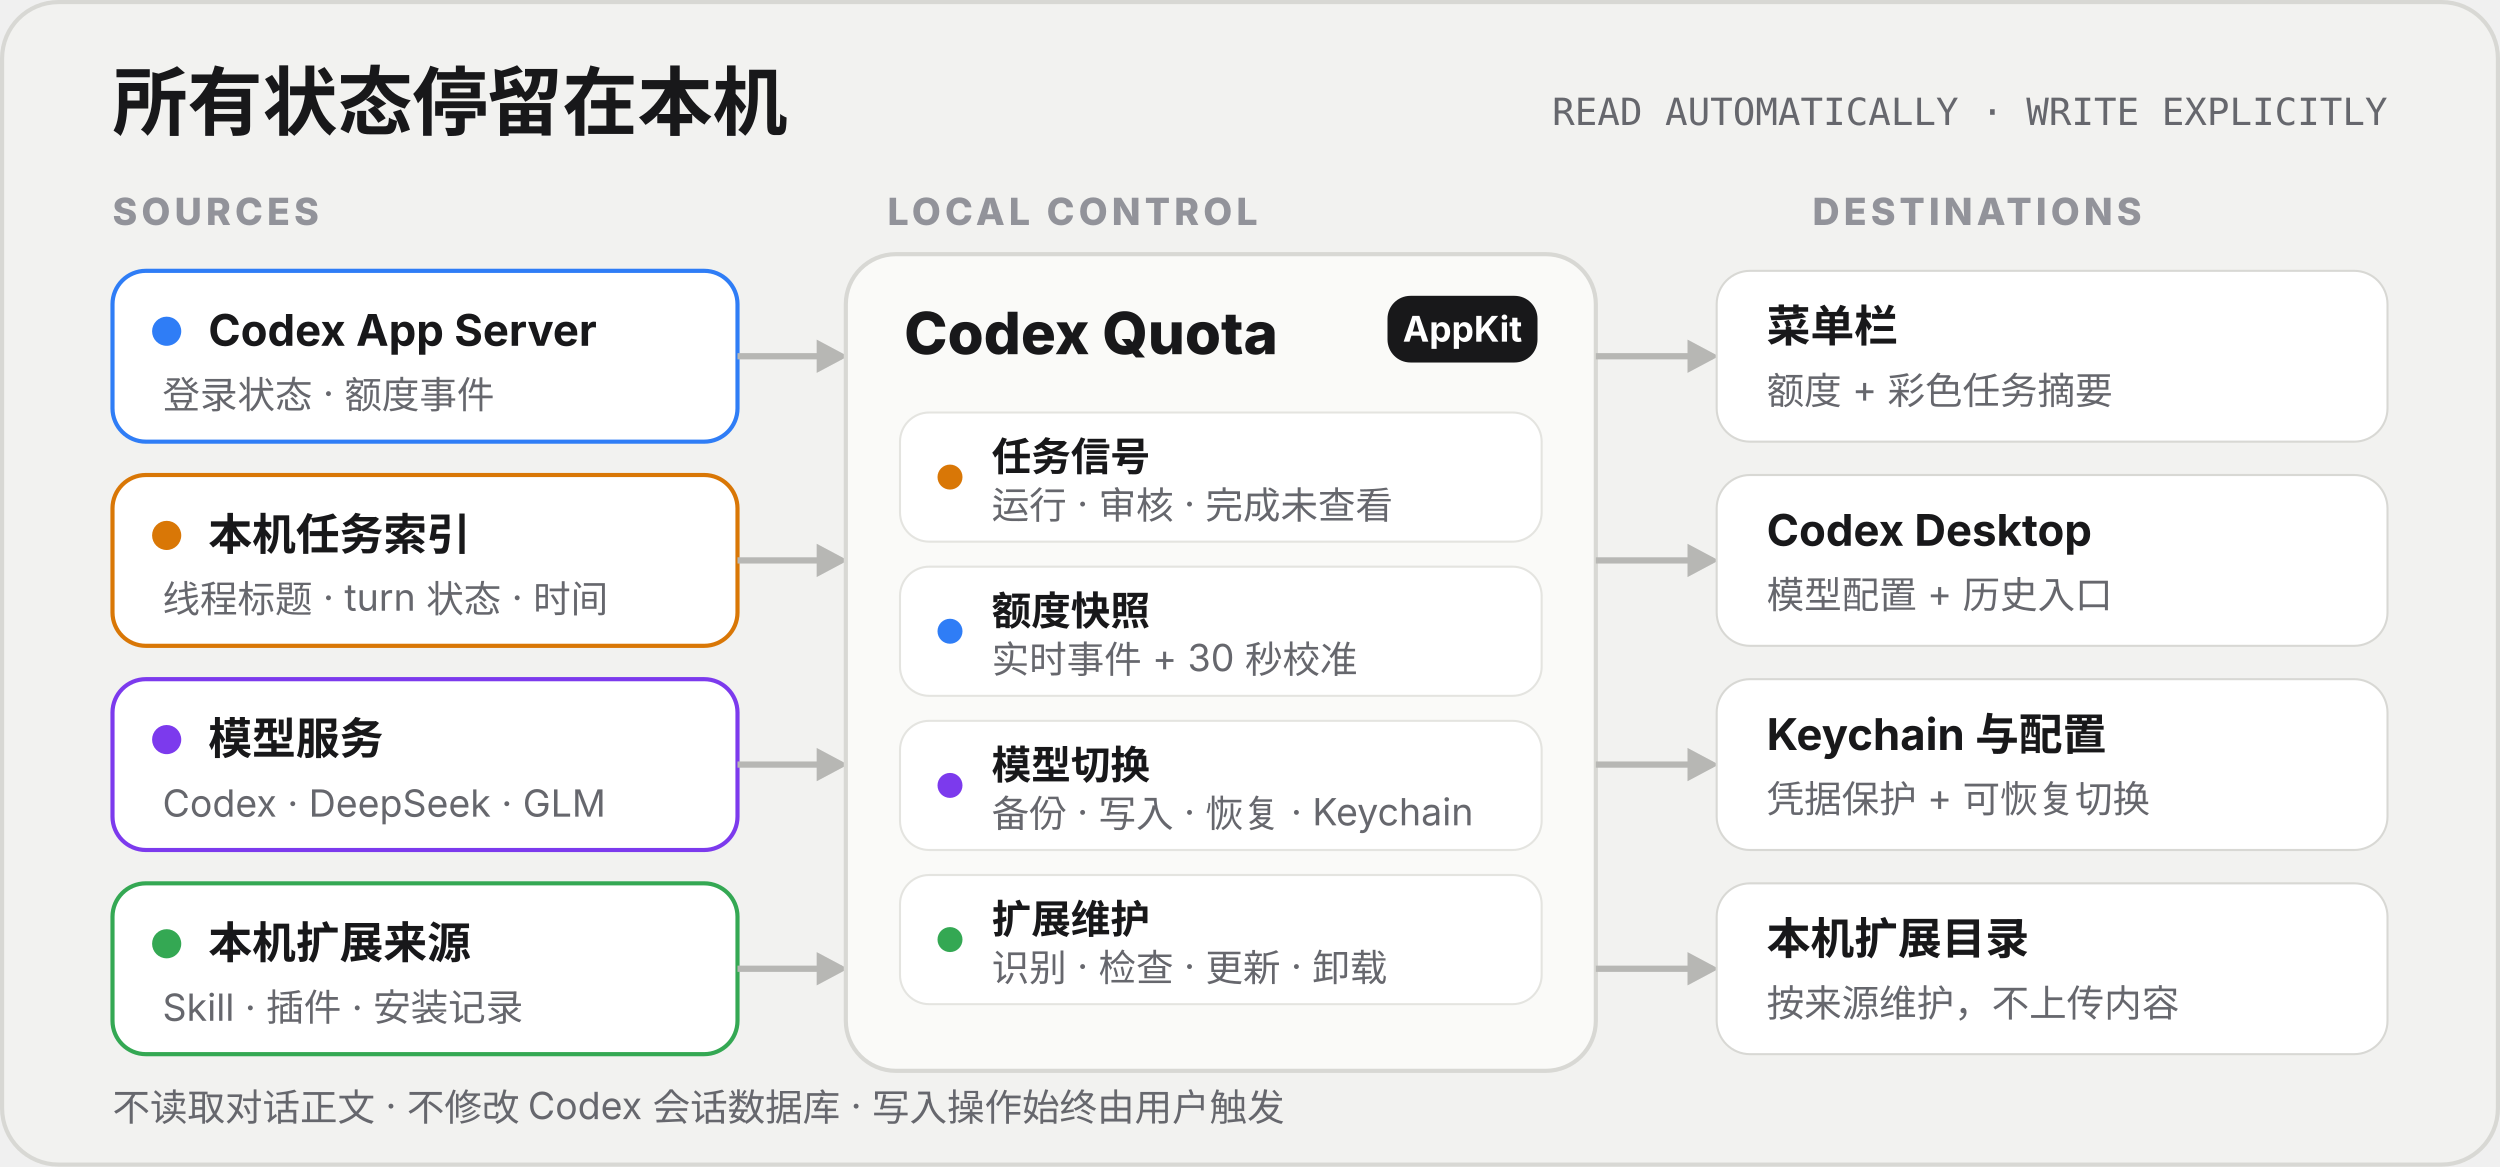
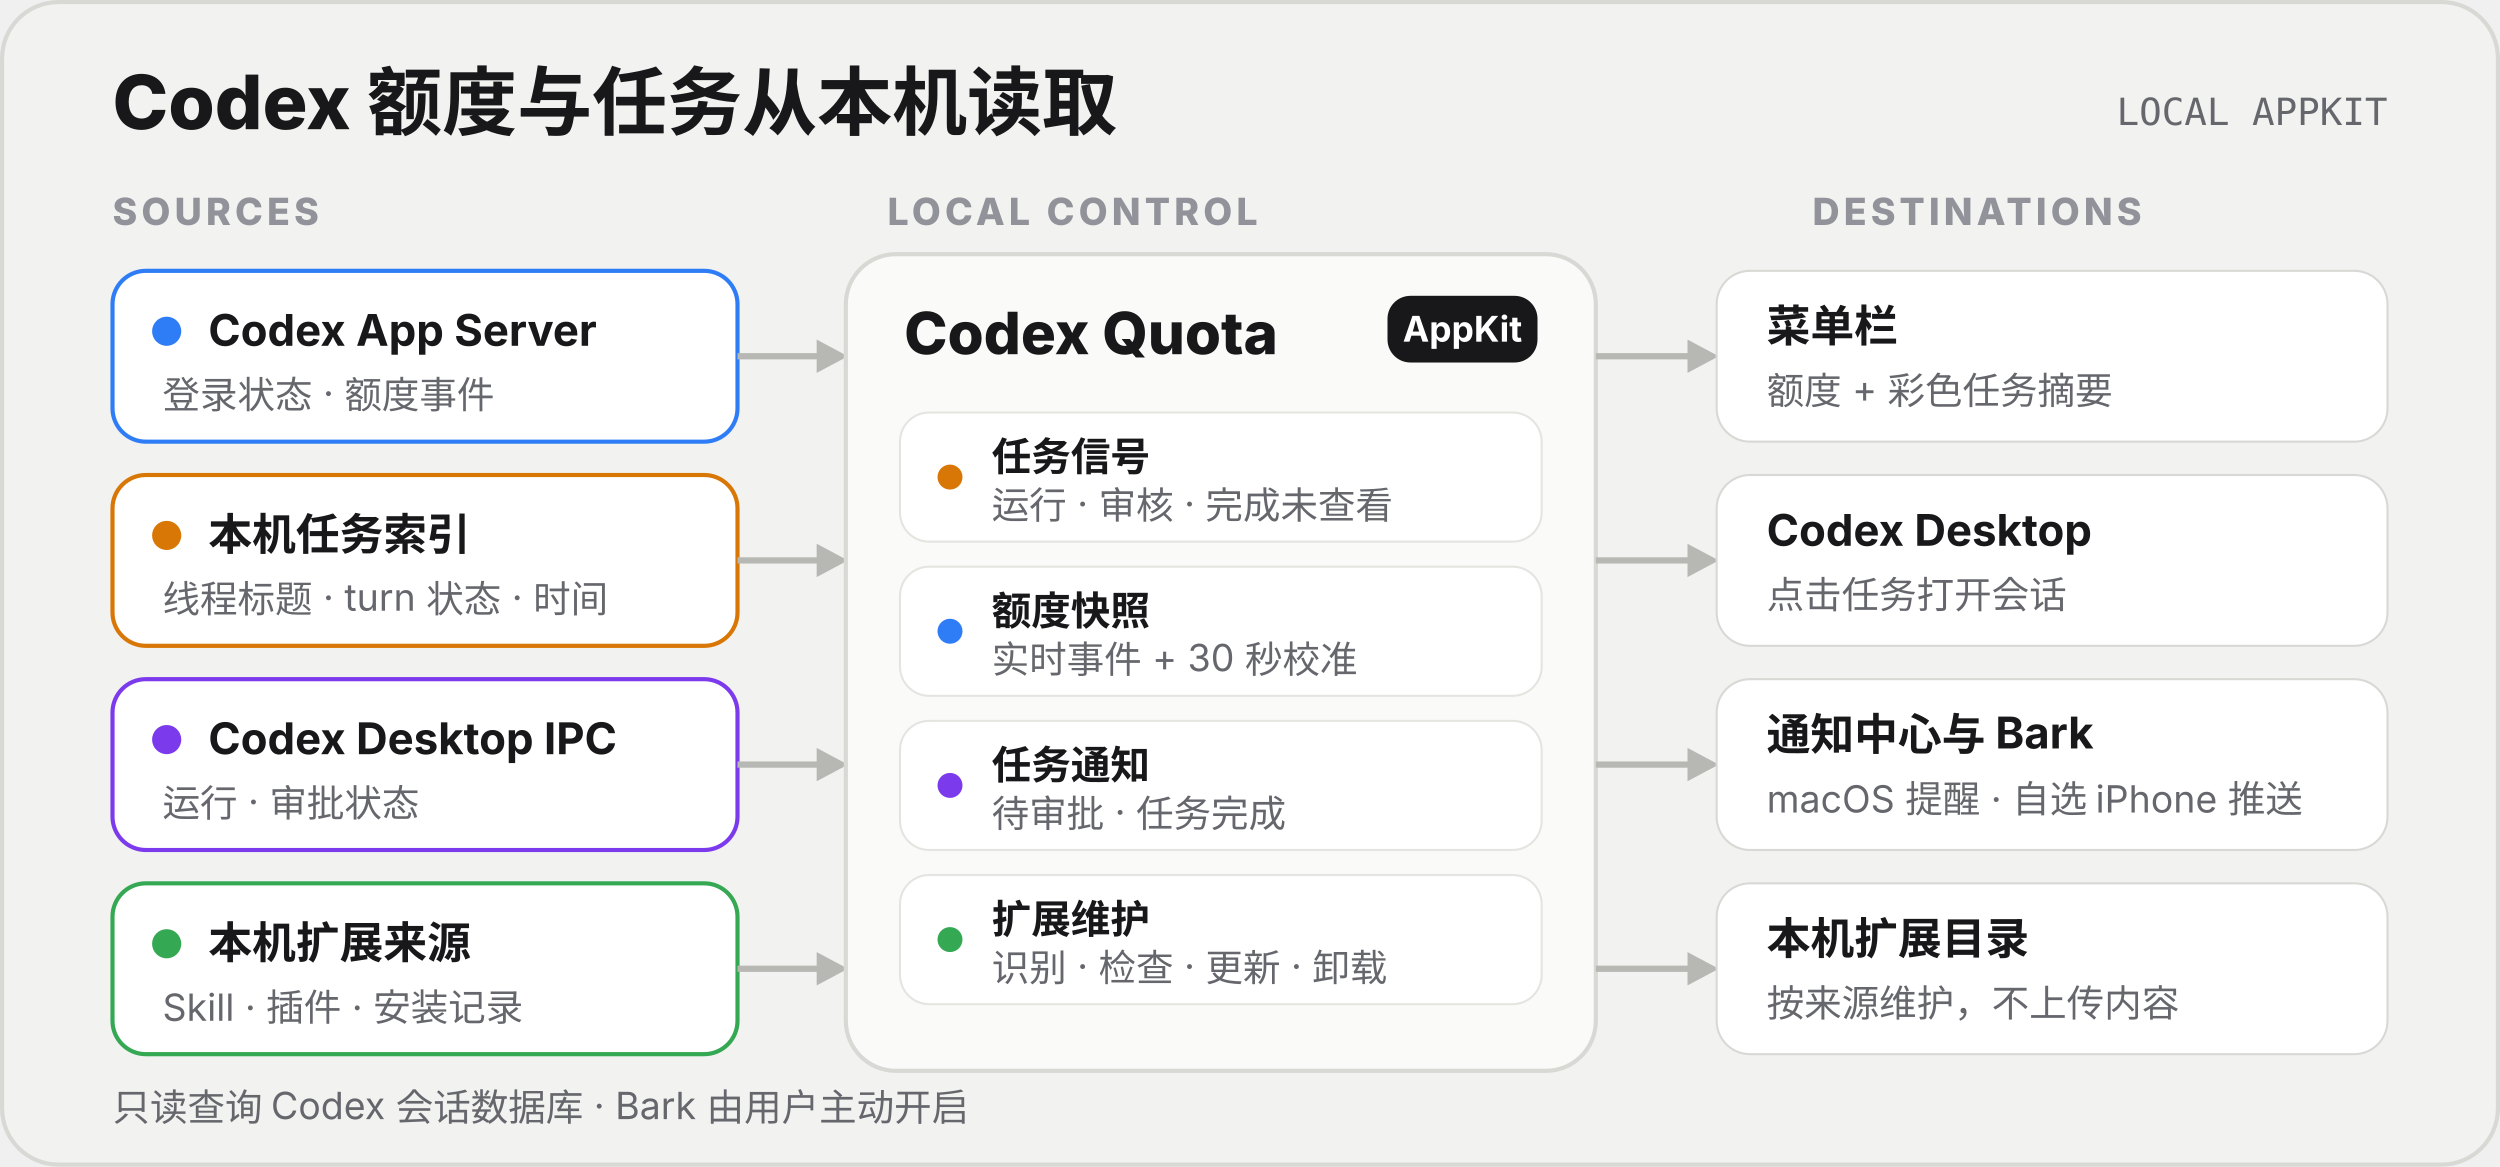
<svg xmlns="http://www.w3.org/2000/svg" width="1200" height="560" viewBox="0 0 1200 560" role="img" aria-labelledby="title desc">
  <rect width="1200" height="560" rx="28" fill="#F2F2F0" />
  <rect x="1" y="1" width="1198" height="558" rx="27" fill="none" stroke="#D8D8D4" stroke-width="2" />
  <g font-family="-apple-system, BlinkMacSystemFont, 'Segoe UI', 'PingFang SC', sans-serif">
-     <text x="54" y="62" fill="#18181A" font-size="36" font-weight="770">所有状态停留在本机</text>
-     <text x="1146" y="60" text-anchor="end" fill="#66676D" font-size="18" font-family="ui-monospace, SFMono-Regular, Menlo, monospace">READ AUTOMATICALLY · WRITE EXPLICITLY</text>
+     <text x="54" y="62" fill="#18181A" font-size="36" font-weight="770">Codex 额度与任务从本机读取</text>
+     <text x="1146" y="60" text-anchor="end" fill="#66676D" font-size="18" font-family="ui-monospace, SFMono-Regular, Menlo, monospace">LOCAL APPKIT</text>
    <text x="54" y="108" fill="#92939A" font-size="18" font-weight="760" letter-spacing="2">SOURCES</text>
    <text x="426" y="108" fill="#92939A" font-size="18" font-weight="760" letter-spacing="2">LOCAL CONTROL</text>
    <text x="870" y="108" fill="#92939A" font-size="18" font-weight="760" letter-spacing="2">DESTINATIONS</text>
    <g transform="translate(54 130)">
      <rect width="300" height="82" rx="16" fill="#FFFFFF" stroke="#2F7DF6" stroke-width="2" />
      <circle cx="26" cy="29" r="7" fill="#2F7DF6" />
      <text x="46" y="36" fill="#18181A" font-size="21" font-weight="720">Codex App Server</text>
      <text x="24" y="66" fill="#66676D" font-size="18">登录状态 · 额度事件</text>
    </g>
    <g transform="translate(54 228)">
      <rect width="300" height="82" rx="16" fill="#FFFFFF" stroke="#D97706" stroke-width="2" />
      <circle cx="26" cy="29" r="7" fill="#D97706" />
      <text x="46" y="36" fill="#18181A" font-size="21" font-weight="720">本机任务索引</text>
      <text x="24" y="66" fill="#66676D" font-size="18">线程标题 · turn 状态 · 时间</text>
    </g>
    <g transform="translate(54 326)">
      <rect width="300" height="82" rx="16" fill="#FFFFFF" stroke="#7C3AED" stroke-width="2" />
      <circle cx="26" cy="29" r="7" fill="#7C3AED" />
-       <text x="46" y="36" fill="#18181A" font-size="21" font-weight="720">模型服务</text>
-       <text x="24" y="66" fill="#66676D" font-size="18">Codex · DeepSeek · GLM</text>
+       <text x="46" y="36" fill="#18181A" font-size="21" font-weight="720">Codex Desktop IPC</text>
+       <text x="24" y="66" fill="#66676D" font-size="18">运行 · 审批状态</text>
    </g>
    <g transform="translate(54 424)">
      <rect width="300" height="82" rx="16" fill="#FFFFFF" stroke="#34A853" stroke-width="2" />
      <circle cx="26" cy="29" r="7" fill="#34A853" />
      <text x="46" y="36" fill="#18181A" font-size="21" font-weight="720">本机扩展来源</text>
      <text x="24" y="66" fill="#66676D" font-size="18">Skill · 插件 · 安装记录</text>
    </g>
    <path d="M354 171H404M354 269H404M354 367H404M354 465H404" fill="none" stroke="#B7B7B4" stroke-width="3" />
    <path d="M392 163L407 171L392 179ZM392 261L407 269L392 277ZM392 359L407 367L392 375ZM392 457L407 465L392 473Z" fill="#B7B7B4" />
    <g transform="translate(406 122)">
      <rect width="360" height="392" rx="24" fill="#FAFAF8" stroke="#D8D8D4" stroke-width="2" />
      <text x="28" y="48" fill="#18181A" font-size="28" font-weight="770">Codex Quota</text>
      <rect x="260" y="20" width="72" height="32" rx="11" fill="#18181A" />
      <text x="296" y="42" text-anchor="middle" fill="#FFFFFF" font-size="17" font-weight="720">AppKit</text>
      <g transform="translate(26 76)">
        <rect width="308" height="62" rx="14" fill="#FFFFFF" stroke="#E4E4E0" />
        <circle cx="24" cy="31" r="6" fill="#D97706" />
        <text x="44" y="28" fill="#18181A" font-size="19" font-weight="710">任务信号</text>
        <text x="44" y="51" fill="#66676D" font-size="18">运行 · 审核 · 完成未查看</text>
      </g>
      <g transform="translate(26 150)">
        <rect width="308" height="62" rx="14" fill="#FFFFFF" stroke="#E4E4E0" />
        <circle cx="24" cy="31" r="6" fill="#2F7DF6" />
        <text x="44" y="28" fill="#18181A" font-size="19" font-weight="710">额度快照</text>
        <text x="44" y="51" fill="#66676D" font-size="18">实时事件 + 30 秒校准</text>
      </g>
      <g transform="translate(26 224)">
        <rect width="308" height="62" rx="14" fill="#FFFFFF" stroke="#E4E4E0" />
        <circle cx="24" cy="31" r="6" fill="#7C3AED" />
-         <text x="44" y="28" fill="#18181A" font-size="19" font-weight="710">模型切换</text>
-         <text x="44" y="51" fill="#66676D" font-size="18">备份 · 写入 · 恢复 · Keychain</text>
+         <text x="44" y="28" fill="#18181A" font-size="19" font-weight="710">任务通知</text>
+         <text x="44" y="51" fill="#66676D" font-size="18">待审批 · 任务完成</text>
      </g>
      <g transform="translate(26 298)">
        <rect width="308" height="62" rx="14" fill="#FFFFFF" stroke="#E4E4E0" />
        <circle cx="24" cy="31" r="6" fill="#34A853" />
        <text x="44" y="28" fill="#18181A" font-size="19" font-weight="710">扩展维护</text>
        <text x="44" y="51" fill="#66676D" font-size="18">识别 · 检查 · 更新 · 卸载</text>
      </g>
    </g>
    <path d="M766 171H822M766 269H822M766 367H822M766 465H822" fill="none" stroke="#B7B7B4" stroke-width="3" />
    <path d="M810 163L825 171L810 179ZM810 261L825 269L810 277ZM810 359L825 367L810 375ZM810 457L825 465L810 473Z" fill="#B7B7B4" />
    <g transform="translate(824 130)">
      <rect width="322" height="82" rx="16" fill="#FFFFFF" stroke="#D8D8D4" />
      <text x="24" y="34" fill="#18181A" font-size="21" font-weight="720">菜单栏</text>
      <text x="24" y="64" fill="#66676D" font-size="18">额度 + 彩色任务摘要</text>
    </g>
    <g transform="translate(824 228)">
      <rect width="322" height="82" rx="16" fill="#FFFFFF" stroke="#D8D8D4" />
      <text x="24" y="34" fill="#18181A" font-size="21" font-weight="720">Codex Desktop</text>
-       <text x="24" y="64" fill="#66676D" font-size="18">模型配置 + 历史入口</text>
+       <text x="24" y="64" fill="#66676D" font-size="18">点击任务打开会话</text>
    </g>
    <g transform="translate(824 326)">
      <rect width="322" height="82" rx="16" fill="#FFFFFF" stroke="#D8D8D4" />
-       <text x="24" y="34" fill="#18181A" font-size="21" font-weight="720">Keychain 与配置</text>
-       <text x="24" y="64" fill="#66676D" font-size="18">凭据保护 + 可恢复切换</text>
+       <text x="24" y="34" fill="#18181A" font-size="21" font-weight="720">通知中心与 Bark</text>
+       <text x="24" y="64" fill="#66676D" font-size="18">macOS 提醒 · 自选 iPhone 推送</text>
    </g>
    <g transform="translate(824 424)">
      <rect width="322" height="82" rx="16" fill="#FFFFFF" stroke="#D8D8D4" />
      <text x="24" y="34" fill="#18181A" font-size="21" font-weight="720">本机扩展目录</text>
      <text x="24" y="64" fill="#66676D" font-size="18">按来源维护，不上传内容</text>
    </g>
-     <text x="54" y="538" fill="#66676D" font-size="18">不读取对话正文 · 不修改 Codex 会话数据库 · 写入操作始终由用户触发</text>
+     <text x="54" y="538" fill="#66676D" font-size="18">只读查询 Codex 会话数据库 · Bark 由用户主动开启</text>
  </g>
</svg>
